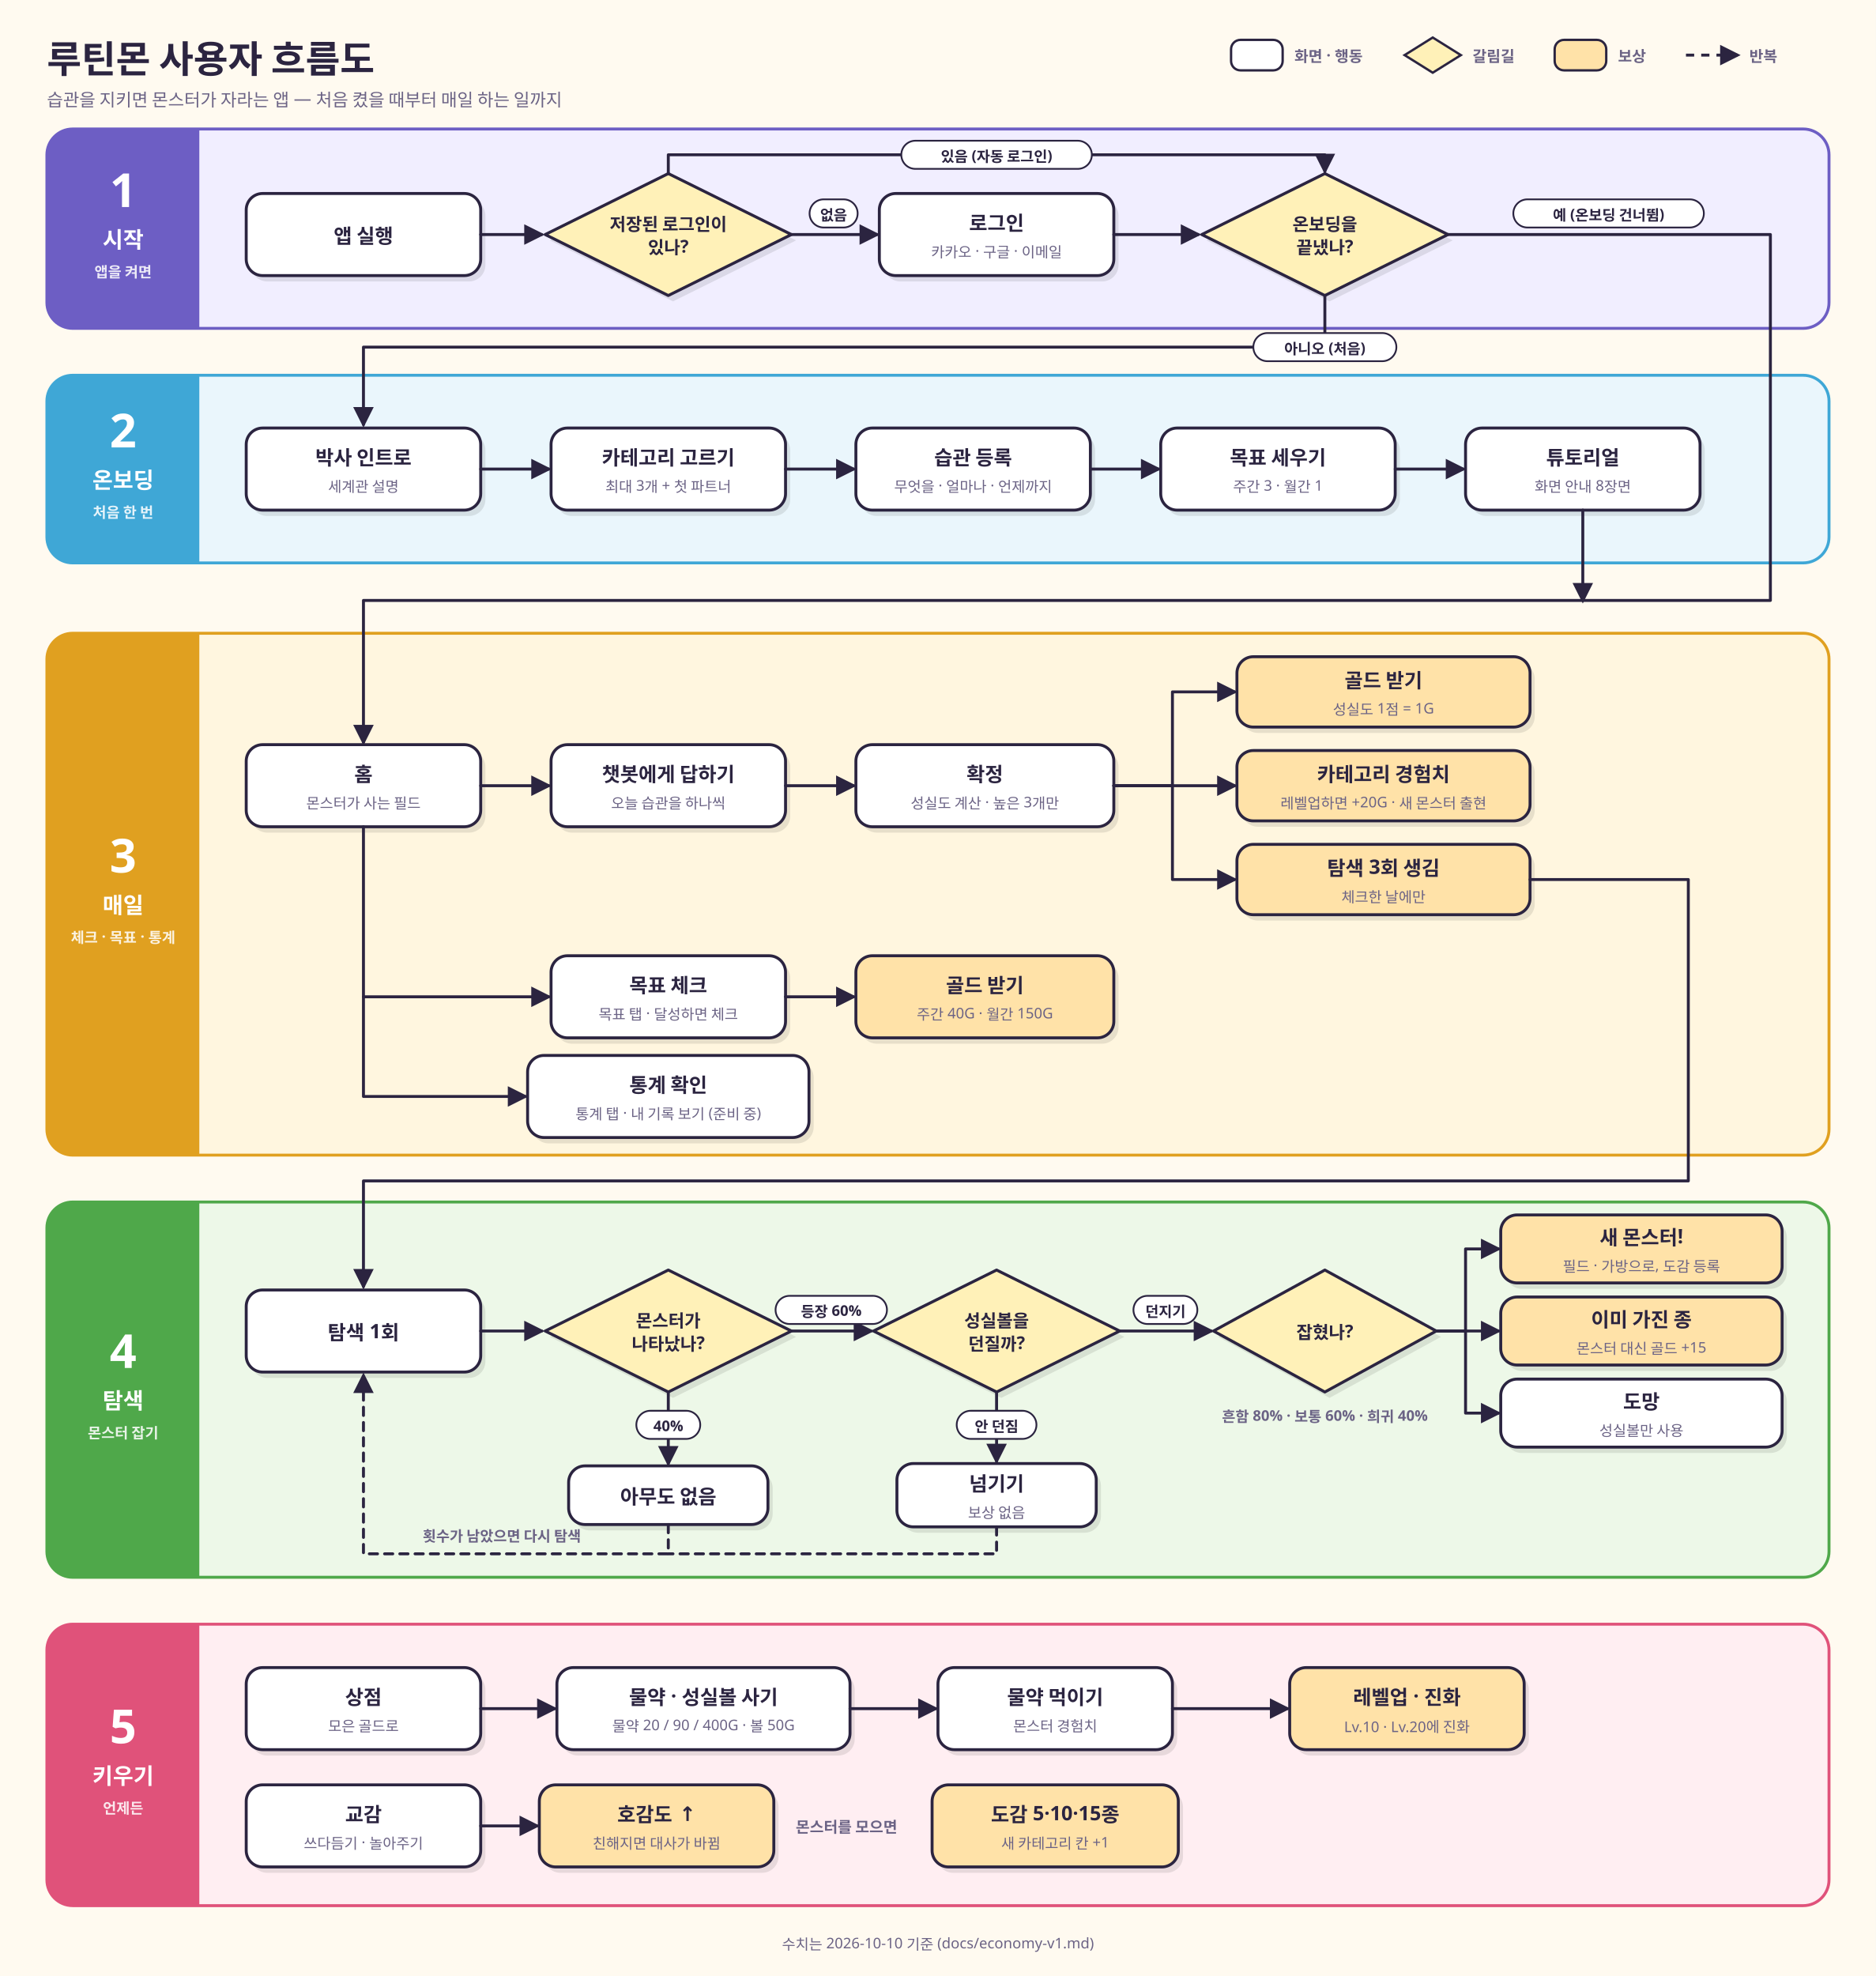
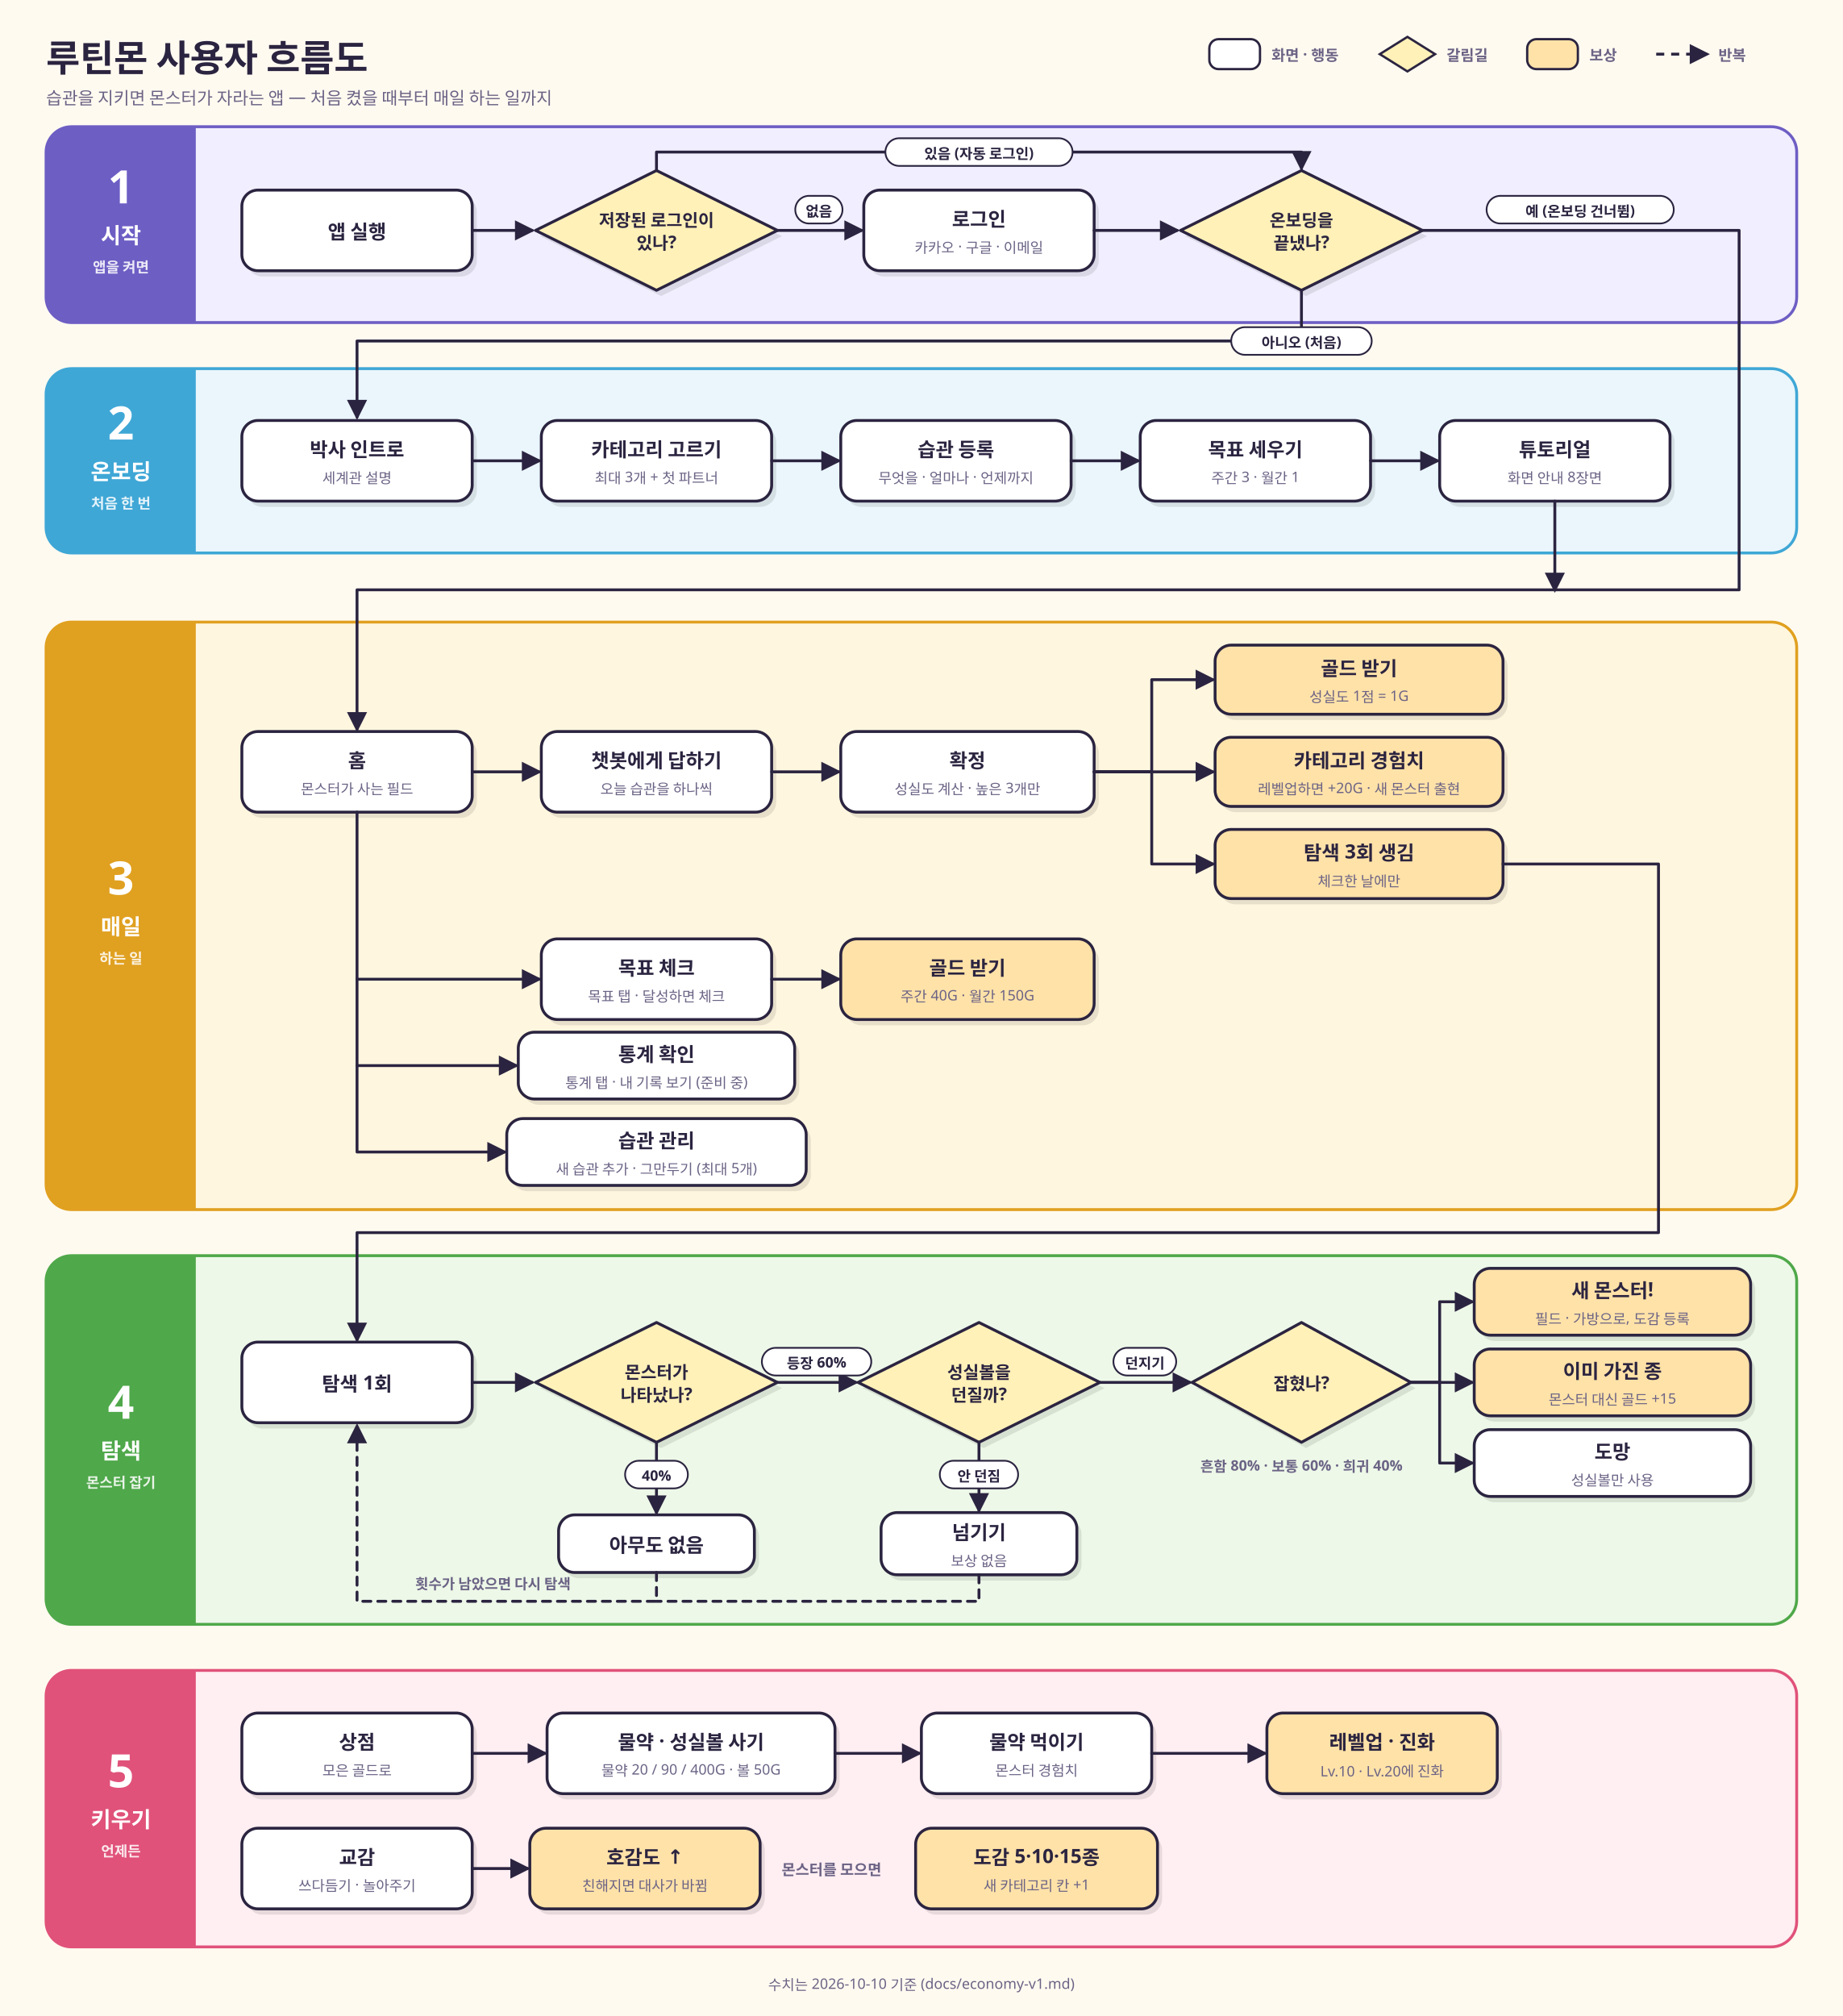
- <svg xmlns="http://www.w3.org/2000/svg" width="1600" height="1685" viewBox="0 0 1600 1685" font-family="'Malgun Gothic','맑은 고딕','Apple SD Gothic Neo',sans-serif">
+ <svg xmlns="http://www.w3.org/2000/svg" width="1600" height="1750" viewBox="0 0 1600 1750" font-family="'Malgun Gothic','맑은 고딕','Apple SD Gothic Neo',sans-serif">
  <defs>
    <marker id="ah" viewBox="0 0 10 10" refX="8.5" refY="5" markerWidth="7" markerHeight="7" orient="auto-start-reverse">
      <path d="M0,0 L10,5 L0,10 z" fill="#2B2440" />
    </marker>
  </defs>
-   <rect width="1600" height="1685" fill="#FFFAF0" />
+   <rect width="1600" height="1750" fill="#FFFAF0" />
  <rect x="40" y="110" width="1520" height="170" rx="22" fill="#F1EEFF" stroke="#6D5EC4" stroke-width="2.5" />
  <path d="M62,110 H170 V280 H62 A22,22 0 0 1 40,258 V132 A22,22 0 0 1 62,110 Z" fill="#6D5EC4" />
  <rect x="40" y="320" width="1520" height="160" rx="22" fill="#EAF6FC" stroke="#3FA7D6" stroke-width="2.5" />
  <path d="M62,320 H170 V480 H62 A22,22 0 0 1 40,458 V342 A22,22 0 0 1 62,320 Z" fill="#3FA7D6" />
-   <rect x="40" y="540" width="1520" height="445" rx="22" fill="#FFF6DF" stroke="#E0A020" stroke-width="2.5" />
-   <path d="M62,540 H170 V985 H62 A22,22 0 0 1 40,963 V562 A22,22 0 0 1 62,540 Z" fill="#E0A020" />
-   <rect x="40" y="1025" width="1520" height="320" rx="22" fill="#EDF8E8" stroke="#4FA84A" stroke-width="2.5" />
-   <path d="M62,1025 H170 V1345 H62 A22,22 0 0 1 40,1323 V1047 A22,22 0 0 1 62,1025 Z" fill="#4FA84A" />
-   <rect x="40" y="1385" width="1520" height="240" rx="22" fill="#FFEEF2" stroke="#E0527A" stroke-width="2.5" />
-   <path d="M62,1385 H170 V1625 H62 A22,22 0 0 1 40,1603 V1407 A22,22 0 0 1 62,1385 Z" fill="#E0527A" />
+   <rect x="40" y="540" width="1520" height="510" rx="22" fill="#FFF6DF" stroke="#E0A020" stroke-width="2.5" />
+   <path d="M62,540 H170 V1050 H62 A22,22 0 0 1 40,1028 V562 A22,22 0 0 1 62,540 Z" fill="#E0A020" />
+   <rect x="40" y="1090" width="1520" height="320" rx="22" fill="#EDF8E8" stroke="#4FA84A" stroke-width="2.5" />
+   <path d="M62,1090 H170 V1410 H62 A22,22 0 0 1 40,1388 V1112 A22,22 0 0 1 62,1090 Z" fill="#4FA84A" />
+   <rect x="40" y="1450" width="1520" height="240" rx="22" fill="#FFEEF2" stroke="#E0527A" stroke-width="2.5" />
+   <path d="M62,1450 H170 V1690 H62 A22,22 0 0 1 40,1668 V1472 A22,22 0 0 1 62,1450 Z" fill="#E0527A" />
  <text x="40" y="48.0" font-size="32" font-weight="800" fill="#2B2440" text-anchor="start" dominant-baseline="central">루틴몬 사용자 흐름도</text>
  <text x="40" y="84.0" font-size="15" font-weight="500" fill="#6B6385" text-anchor="start" dominant-baseline="central">습관을 지키면 몬스터가 자라는 앱 — 처음 켰을 때부터 매일 하는 일까지</text>
  <rect x="1050" y="34" width="44" height="26" rx="8" fill="#FFFFFF" stroke="#2B2440" stroke-width="2" />
  <text x="1104" y="47.0" font-size="13" font-weight="600" fill="#6B6385" text-anchor="start" dominant-baseline="central">화면 · 행동</text>
  <polygon points="1222,32 1246,47 1222,62 1198,47" fill="#FFF1B8" stroke="#2B2440" stroke-width="2" />
  <text x="1256" y="47.0" font-size="13" font-weight="600" fill="#6B6385" text-anchor="start" dominant-baseline="central">갈림길</text>
  <rect x="1326" y="34" width="44" height="26" rx="8" fill="#FFE2A8" stroke="#2B2440" stroke-width="2" />
  <text x="1380" y="47.0" font-size="13" font-weight="600" fill="#6B6385" text-anchor="start" dominant-baseline="central">보상</text>
  <path d="M1438,47 H1482" stroke="#2B2440" stroke-width="2.5" stroke-dasharray="7 6" marker-end="url(#ah)" />
  <text x="1492" y="47.0" font-size="13" font-weight="600" fill="#6B6385" text-anchor="start" dominant-baseline="central">반복</text>
  <text x="105" y="161.0" font-size="40" font-weight="800" fill="#FFFFFF" text-anchor="middle" dominant-baseline="central">1</text>
  <text x="105" y="203.0" font-size="19" font-weight="800" fill="#FFFFFF" text-anchor="middle" dominant-baseline="central">시작</text>
  <text x="105" y="231.0" font-size="12.5" font-weight="600" fill="#FFFFFFDD" text-anchor="middle" dominant-baseline="central">앱을 켜면</text>
  <rect x="214.0" y="170.0" width="200" height="70" rx="14" fill="#00000018" />
  <rect x="210.0" y="165.0" width="200" height="70" rx="14" fill="#FFFFFF" stroke="#2B2440" stroke-width="2.5" />
  <text x="310" y="200.0" font-size="17" font-weight="700" fill="#2B2440" text-anchor="middle" dominant-baseline="central">앱 실행</text>
  <polygon points="574,153.0 679.0,205 574,257.0 469.0,205" fill="#00000018" />
  <polygon points="570,148.0 675.0,200 570,252.0 465.0,200" fill="#FFF1B8" stroke="#2B2440" stroke-width="2.5" stroke-linejoin="round" />
  <text x="570" y="190.1" font-size="15" font-weight="700" fill="#2B2440" text-anchor="middle" dominant-baseline="central">저장된 로그인이</text>
  <text x="570" y="209.9" font-size="15" font-weight="700" fill="#2B2440" text-anchor="middle" dominant-baseline="central">있나?</text>
  <rect x="754.0" y="170.0" width="200" height="70" rx="14" fill="#00000018" />
  <rect x="750.0" y="165.0" width="200" height="70" rx="14" fill="#FFFFFF" stroke="#2B2440" stroke-width="2.5" />
  <text x="850" y="189.0" font-size="17" font-weight="700" fill="#2B2440" text-anchor="middle" dominant-baseline="central">로그인</text>
  <text x="850" y="214.0" font-size="12.5" font-weight="500" fill="#6B6385" text-anchor="middle" dominant-baseline="central">카카오 · 구글 · 이메일</text>
  <polygon points="1134,153.0 1239.0,205 1134,257.0 1029.0,205" fill="#00000018" />
  <polygon points="1130,148.0 1235.0,200 1130,252.0 1025.0,200" fill="#FFF1B8" stroke="#2B2440" stroke-width="2.5" stroke-linejoin="round" />
  <text x="1130" y="190.1" font-size="15" font-weight="700" fill="#2B2440" text-anchor="middle" dominant-baseline="central">온보딩을</text>
  <text x="1130" y="209.9" font-size="15" font-weight="700" fill="#2B2440" text-anchor="middle" dominant-baseline="central">끝냈나?</text>
  <path d="M410,200 L462,200" fill="none" stroke="#2B2440" stroke-width="2.5" stroke-linejoin="round" stroke-linecap="round" marker-end="url(#ah)" />
  <path d="M675,200 L748,200" fill="none" stroke="#2B2440" stroke-width="2.5" stroke-linejoin="round" stroke-linecap="round" marker-end="url(#ah)" />
  <rect x="690.5" y="170" width="41.0" height="24" rx="12" fill="#FFFFFF" stroke="#2B2440" stroke-width="1.5" />
  <text x="711" y="182.5" font-size="12.5" font-weight="700" fill="#2B2440" text-anchor="middle" dominant-baseline="central">없음</text>
  <path d="M950,200 L1022,200" fill="none" stroke="#2B2440" stroke-width="2.5" stroke-linejoin="round" stroke-linecap="round" marker-end="url(#ah)" />
  <path d="M570,148 L570,132 L1130,132 L1130,146" fill="none" stroke="#2B2440" stroke-width="2.5" stroke-linejoin="round" stroke-linecap="round" marker-end="url(#ah)" />
  <rect x="768.75" y="120" width="162.5" height="24" rx="12" fill="#FFFFFF" stroke="#2B2440" stroke-width="1.5" />
  <text x="850" y="132.5" font-size="12.5" font-weight="700" fill="#2B2440" text-anchor="middle" dominant-baseline="central">있음 (자동 로그인)</text>
  <path d="M1235,200 L1510,200 L1510,512 L310,512 L310,633" fill="none" stroke="#2B2440" stroke-width="2.5" stroke-linejoin="round" stroke-linecap="round" marker-end="url(#ah)" />
  <rect x="1290.75" y="170" width="162.5" height="24" rx="12" fill="#FFFFFF" stroke="#2B2440" stroke-width="1.5" />
  <text x="1372" y="182.5" font-size="12.5" font-weight="700" fill="#2B2440" text-anchor="middle" dominant-baseline="central">예 (온보딩 건너뜀)</text>
  <path d="M1130,252 L1130,296 L310,296 L310,362" fill="none" stroke="#2B2440" stroke-width="2.5" stroke-linejoin="round" stroke-linecap="round" marker-end="url(#ah)" />
  <rect x="1069.0" y="284" width="122.0" height="24" rx="12" fill="#FFFFFF" stroke="#2B2440" stroke-width="1.5" />
  <text x="1130" y="296.5" font-size="12.5" font-weight="700" fill="#2B2440" text-anchor="middle" dominant-baseline="central">아니오 (처음)</text>
  <text x="105" y="366.0" font-size="40" font-weight="800" fill="#FFFFFF" text-anchor="middle" dominant-baseline="central">2</text>
  <text x="105" y="408.0" font-size="19" font-weight="800" fill="#FFFFFF" text-anchor="middle" dominant-baseline="central">온보딩</text>
  <text x="105" y="436.0" font-size="12.5" font-weight="600" fill="#FFFFFFDD" text-anchor="middle" dominant-baseline="central">처음 한 번</text>
  <rect x="214.0" y="370.0" width="200" height="70" rx="14" fill="#00000018" />
  <rect x="210.0" y="365.0" width="200" height="70" rx="14" fill="#FFFFFF" stroke="#2B2440" stroke-width="2.5" />
  <text x="310" y="389.0" font-size="17" font-weight="700" fill="#2B2440" text-anchor="middle" dominant-baseline="central">박사 인트로</text>
  <text x="310" y="414.0" font-size="12.5" font-weight="500" fill="#6B6385" text-anchor="middle" dominant-baseline="central">세계관 설명</text>
  <rect x="474.0" y="370.0" width="200" height="70" rx="14" fill="#00000018" />
  <rect x="470.0" y="365.0" width="200" height="70" rx="14" fill="#FFFFFF" stroke="#2B2440" stroke-width="2.5" />
  <text x="570" y="389.0" font-size="17" font-weight="700" fill="#2B2440" text-anchor="middle" dominant-baseline="central">카테고리 고르기</text>
  <text x="570" y="414.0" font-size="12.5" font-weight="500" fill="#6B6385" text-anchor="middle" dominant-baseline="central">최대 3개 + 첫 파트너</text>
  <rect x="734.0" y="370.0" width="200" height="70" rx="14" fill="#00000018" />
  <rect x="730.0" y="365.0" width="200" height="70" rx="14" fill="#FFFFFF" stroke="#2B2440" stroke-width="2.5" />
  <text x="830" y="389.0" font-size="17" font-weight="700" fill="#2B2440" text-anchor="middle" dominant-baseline="central">습관 등록</text>
  <text x="830" y="414.0" font-size="12.5" font-weight="500" fill="#6B6385" text-anchor="middle" dominant-baseline="central">무엇을 · 얼마나 · 언제까지</text>
  <rect x="994.0" y="370.0" width="200" height="70" rx="14" fill="#00000018" />
  <rect x="990.0" y="365.0" width="200" height="70" rx="14" fill="#FFFFFF" stroke="#2B2440" stroke-width="2.5" />
  <text x="1090" y="389.0" font-size="17" font-weight="700" fill="#2B2440" text-anchor="middle" dominant-baseline="central">목표 세우기</text>
  <text x="1090" y="414.0" font-size="12.5" font-weight="500" fill="#6B6385" text-anchor="middle" dominant-baseline="central">주간 3 · 월간 1</text>
  <rect x="1254.0" y="370.0" width="200" height="70" rx="14" fill="#00000018" />
  <rect x="1250.0" y="365.0" width="200" height="70" rx="14" fill="#FFFFFF" stroke="#2B2440" stroke-width="2.5" />
  <text x="1350" y="389.0" font-size="17" font-weight="700" fill="#2B2440" text-anchor="middle" dominant-baseline="central">튜토리얼</text>
  <text x="1350" y="414.0" font-size="12.5" font-weight="500" fill="#6B6385" text-anchor="middle" dominant-baseline="central">화면 안내 8장면</text>
  <path d="M410,400 L468,400" fill="none" stroke="#2B2440" stroke-width="2.5" stroke-linejoin="round" stroke-linecap="round" marker-end="url(#ah)" />
  <path d="M670,400 L728,400" fill="none" stroke="#2B2440" stroke-width="2.5" stroke-linejoin="round" stroke-linecap="round" marker-end="url(#ah)" />
  <path d="M930,400 L988,400" fill="none" stroke="#2B2440" stroke-width="2.5" stroke-linejoin="round" stroke-linecap="round" marker-end="url(#ah)" />
  <path d="M1190,400 L1248,400" fill="none" stroke="#2B2440" stroke-width="2.5" stroke-linejoin="round" stroke-linecap="round" marker-end="url(#ah)" />
  <path d="M1350,435 L1350,512" fill="none" stroke="#2B2440" stroke-width="2.5" stroke-linejoin="round" stroke-linecap="round" marker-end="url(#ah)" />
-   <text x="105" y="728.5" font-size="40" font-weight="800" fill="#FFFFFF" text-anchor="middle" dominant-baseline="central">3</text>
-   <text x="105" y="770.5" font-size="19" font-weight="800" fill="#FFFFFF" text-anchor="middle" dominant-baseline="central">매일</text>
-   <text x="105" y="798.5" font-size="12.5" font-weight="600" fill="#FFFFFFDD" text-anchor="middle" dominant-baseline="central">체크 · 목표 · 통계</text>
+   <text x="105" y="761.0" font-size="40" font-weight="800" fill="#FFFFFF" text-anchor="middle" dominant-baseline="central">3</text>
+   <text x="105" y="803.0" font-size="19" font-weight="800" fill="#FFFFFF" text-anchor="middle" dominant-baseline="central">매일</text>
+   <text x="105" y="831.0" font-size="12.5" font-weight="600" fill="#FFFFFFDD" text-anchor="middle" dominant-baseline="central">하는 일</text>
  <rect x="214.0" y="640.0" width="200" height="70" rx="14" fill="#00000018" />
  <rect x="210.0" y="635.0" width="200" height="70" rx="14" fill="#FFFFFF" stroke="#2B2440" stroke-width="2.5" />
  <text x="310" y="659.0" font-size="17" font-weight="700" fill="#2B2440" text-anchor="middle" dominant-baseline="central">홈</text>
  <text x="310" y="684.0" font-size="12.5" font-weight="500" fill="#6B6385" text-anchor="middle" dominant-baseline="central">몬스터가 사는 필드</text>
  <rect x="474.0" y="640.0" width="200" height="70" rx="14" fill="#00000018" />
  <rect x="470.0" y="635.0" width="200" height="70" rx="14" fill="#FFFFFF" stroke="#2B2440" stroke-width="2.5" />
  <text x="570" y="659.0" font-size="17" font-weight="700" fill="#2B2440" text-anchor="middle" dominant-baseline="central">챗봇에게 답하기</text>
  <text x="570" y="684.0" font-size="12.5" font-weight="500" fill="#6B6385" text-anchor="middle" dominant-baseline="central">오늘 습관을 하나씩</text>
  <rect x="734.0" y="640.0" width="220" height="70" rx="14" fill="#00000018" />
  <rect x="730.0" y="635.0" width="220" height="70" rx="14" fill="#FFFFFF" stroke="#2B2440" stroke-width="2.5" />
  <text x="840" y="659.0" font-size="17" font-weight="700" fill="#2B2440" text-anchor="middle" dominant-baseline="central">확정</text>
  <text x="840" y="684.0" font-size="12.5" font-weight="500" fill="#6B6385" text-anchor="middle" dominant-baseline="central">성실도 계산 · 높은 3개만</text>
  <path d="M410,670 L468,670" fill="none" stroke="#2B2440" stroke-width="2.5" stroke-linejoin="round" stroke-linecap="round" marker-end="url(#ah)" />
  <path d="M670,670 L728,670" fill="none" stroke="#2B2440" stroke-width="2.5" stroke-linejoin="round" stroke-linecap="round" marker-end="url(#ah)" />
  <rect x="1059.0" y="565.0" width="250" height="60" rx="14" fill="#00000018" />
  <rect x="1055.0" y="560.0" width="250" height="60" rx="14" fill="#FFE2A8" stroke="#2B2440" stroke-width="2.5" />
  <text x="1180" y="579.0" font-size="17" font-weight="700" fill="#2B2440" text-anchor="middle" dominant-baseline="central">골드 받기</text>
  <text x="1180" y="604.0" font-size="12.5" font-weight="500" fill="#6B6385" text-anchor="middle" dominant-baseline="central">성실도 1점 = 1G</text>
  <rect x="1059.0" y="645.0" width="250" height="60" rx="14" fill="#00000018" />
  <rect x="1055.0" y="640.0" width="250" height="60" rx="14" fill="#FFE2A8" stroke="#2B2440" stroke-width="2.5" />
  <text x="1180" y="659.0" font-size="17" font-weight="700" fill="#2B2440" text-anchor="middle" dominant-baseline="central">카테고리 경험치</text>
  <text x="1180" y="684.0" font-size="12.5" font-weight="500" fill="#6B6385" text-anchor="middle" dominant-baseline="central">레벨업하면 +20G · 새 몬스터 출현</text>
  <rect x="1059.0" y="725.0" width="250" height="60" rx="14" fill="#00000018" />
  <rect x="1055.0" y="720.0" width="250" height="60" rx="14" fill="#FFE2A8" stroke="#2B2440" stroke-width="2.5" />
  <text x="1180" y="739.0" font-size="17" font-weight="700" fill="#2B2440" text-anchor="middle" dominant-baseline="central">탐색 3회 생김</text>
  <text x="1180" y="764.0" font-size="12.5" font-weight="500" fill="#6B6385" text-anchor="middle" dominant-baseline="central">체크한 날에만</text>
  <path d="M950,670 L1000,670 L1000,590 L1053,590" fill="none" stroke="#2B2440" stroke-width="2.5" stroke-linejoin="round" stroke-linecap="round" marker-end="url(#ah)" />
  <path d="M950,670 L1053,670" fill="none" stroke="#2B2440" stroke-width="2.5" stroke-linejoin="round" stroke-linecap="round" marker-end="url(#ah)" />
  <path d="M950,670 L1000,670 L1000,750 L1053,750" fill="none" stroke="#2B2440" stroke-width="2.5" stroke-linejoin="round" stroke-linecap="round" marker-end="url(#ah)" />
-   <path d="M1305,750 L1440,750 L1440,1007 L310,1007 L310,1097" fill="none" stroke="#2B2440" stroke-width="2.5" stroke-linejoin="round" stroke-linecap="round" marker-end="url(#ah)" />
+   <path d="M1305,750 L1440,750 L1440,1070 L310,1070 L310,1163" fill="none" stroke="#2B2440" stroke-width="2.5" stroke-linejoin="round" stroke-linecap="round" marker-end="url(#ah)" />
  <rect x="474.0" y="820.0" width="200" height="70" rx="14" fill="#00000018" />
  <rect x="470.0" y="815.0" width="200" height="70" rx="14" fill="#FFFFFF" stroke="#2B2440" stroke-width="2.5" />
  <text x="570" y="839.0" font-size="17" font-weight="700" fill="#2B2440" text-anchor="middle" dominant-baseline="central">목표 체크</text>
  <text x="570" y="864.0" font-size="12.5" font-weight="500" fill="#6B6385" text-anchor="middle" dominant-baseline="central">목표 탭 · 달성하면 체크</text>
  <rect x="734.0" y="820.0" width="220" height="70" rx="14" fill="#00000018" />
  <rect x="730.0" y="815.0" width="220" height="70" rx="14" fill="#FFE2A8" stroke="#2B2440" stroke-width="2.5" />
  <text x="840" y="839.0" font-size="17" font-weight="700" fill="#2B2440" text-anchor="middle" dominant-baseline="central">골드 받기</text>
  <text x="840" y="864.0" font-size="12.5" font-weight="500" fill="#6B6385" text-anchor="middle" dominant-baseline="central">주간 40G · 월간 150G</text>
-   <rect x="454.0" y="905.0" width="240" height="70" rx="14" fill="#00000018" />
-   <rect x="450.0" y="900.0" width="240" height="70" rx="14" fill="#FFFFFF" stroke="#2B2440" stroke-width="2.5" />
-   <text x="570" y="924.0" font-size="17" font-weight="700" fill="#2B2440" text-anchor="middle" dominant-baseline="central">통계 확인</text>
-   <text x="570" y="949.0" font-size="12.5" font-weight="500" fill="#6B6385" text-anchor="middle" dominant-baseline="central">통계 탭 · 내 기록 보기 (준비 중)</text>
+   <rect x="454.0" y="901.0" width="240" height="58" rx="14" fill="#00000018" />
+   <rect x="450.0" y="896.0" width="240" height="58" rx="14" fill="#FFFFFF" stroke="#2B2440" stroke-width="2.5" />
+   <text x="570" y="914.0" font-size="17" font-weight="700" fill="#2B2440" text-anchor="middle" dominant-baseline="central">통계 확인</text>
+   <text x="570" y="939.0" font-size="12.5" font-weight="500" fill="#6B6385" text-anchor="middle" dominant-baseline="central">통계 탭 · 내 기록 보기 (준비 중)</text>
+   <rect x="444.0" y="976.0" width="260" height="58" rx="14" fill="#00000018" />
+   <rect x="440.0" y="971.0" width="260" height="58" rx="14" fill="#FFFFFF" stroke="#2B2440" stroke-width="2.5" />
+   <text x="570" y="989.0" font-size="17" font-weight="700" fill="#2B2440" text-anchor="middle" dominant-baseline="central">습관 관리</text>
+   <text x="570" y="1014.0" font-size="12.5" font-weight="500" fill="#6B6385" text-anchor="middle" dominant-baseline="central">새 습관 추가 · 그만두기 (최대 5개)</text>
  <path d="M310,705 L310,850 L468,850" fill="none" stroke="#2B2440" stroke-width="2.5" stroke-linejoin="round" stroke-linecap="round" marker-end="url(#ah)" />
-   <path d="M310,850 L310,935 L448,935" fill="none" stroke="#2B2440" stroke-width="2.5" stroke-linejoin="round" stroke-linecap="round" marker-end="url(#ah)" />
+   <path d="M310,850 L310,925 L448,925" fill="none" stroke="#2B2440" stroke-width="2.5" stroke-linejoin="round" stroke-linecap="round" marker-end="url(#ah)" />
+   <path d="M310,925 L310,1000 L438,1000" fill="none" stroke="#2B2440" stroke-width="2.5" stroke-linejoin="round" stroke-linecap="round" marker-end="url(#ah)" />
  <path d="M670,850 L728,850" fill="none" stroke="#2B2440" stroke-width="2.5" stroke-linejoin="round" stroke-linecap="round" marker-end="url(#ah)" />
-   <g transform="translate(0,185)">
+   <g transform="translate(0,250)">
    <text x="105" y="966.0" font-size="40" font-weight="800" fill="#FFFFFF" text-anchor="middle" dominant-baseline="central">4</text>
    <text x="105" y="1008.0" font-size="19" font-weight="800" fill="#FFFFFF" text-anchor="middle" dominant-baseline="central">탐색</text>
    <text x="105" y="1036.0" font-size="12.5" font-weight="600" fill="#FFFFFFDD" text-anchor="middle" dominant-baseline="central">몬스터 잡기</text>
    <rect x="214.0" y="920.0" width="200" height="70" rx="14" fill="#00000018" />
    <rect x="210.0" y="915.0" width="200" height="70" rx="14" fill="#FFFFFF" stroke="#2B2440" stroke-width="2.5" />
    <text x="310" y="950.0" font-size="17" font-weight="700" fill="#2B2440" text-anchor="middle" dominant-baseline="central">탐색 1회</text>
    <polygon points="574,903.0 679.0,955 574,1007.0 469.0,955" fill="#00000018" />
    <polygon points="570,898.0 675.0,950 570,1002.0 465.0,950" fill="#FFF1B8" stroke="#2B2440" stroke-width="2.5" stroke-linejoin="round" />
    <text x="570" y="940.1" font-size="15" font-weight="700" fill="#2B2440" text-anchor="middle" dominant-baseline="central">몬스터가</text>
    <text x="570" y="959.9" font-size="15" font-weight="700" fill="#2B2440" text-anchor="middle" dominant-baseline="central">나타났나?</text>
    <polygon points="854,903.0 959.0,955 854,1007.0 749.0,955" fill="#00000018" />
    <polygon points="850,898.0 955.0,950 850,1002.0 745.0,950" fill="#FFF1B8" stroke="#2B2440" stroke-width="2.5" stroke-linejoin="round" />
    <text x="850" y="940.1" font-size="15" font-weight="700" fill="#2B2440" text-anchor="middle" dominant-baseline="central">성실볼을</text>
    <text x="850" y="959.9" font-size="15" font-weight="700" fill="#2B2440" text-anchor="middle" dominant-baseline="central">던질까?</text>
    <polygon points="1134,903.0 1229.0,955 1134,1007.0 1039.0,955" fill="#00000018" />
    <polygon points="1130,898.0 1225.0,950 1130,1002.0 1035.0,950" fill="#FFF1B8" stroke="#2B2440" stroke-width="2.5" stroke-linejoin="round" />
    <text x="1130" y="950.0" font-size="15" font-weight="700" fill="#2B2440" text-anchor="middle" dominant-baseline="central">잡혔나?</text>
    <path d="M410,950 L462,950" fill="none" stroke="#2B2440" stroke-width="2.5" stroke-linejoin="round" stroke-linecap="round" marker-end="url(#ah)" />
    <path d="M675,950 L743,950" fill="none" stroke="#2B2440" stroke-width="2.5" stroke-linejoin="round" stroke-linecap="round" marker-end="url(#ah)" />
    <rect x="661.5" y="920" width="95.0" height="24" rx="12" fill="#FFFFFF" stroke="#2B2440" stroke-width="1.5" />
    <text x="709" y="932.5" font-size="12.5" font-weight="700" fill="#2B2440" text-anchor="middle" dominant-baseline="central">등장 60%</text>
    <path d="M955,950 L1033,950" fill="none" stroke="#2B2440" stroke-width="2.5" stroke-linejoin="round" stroke-linecap="round" marker-end="url(#ah)" />
    <rect x="966.75" y="920" width="54.5" height="24" rx="12" fill="#FFFFFF" stroke="#2B2440" stroke-width="1.5" />
    <text x="994" y="932.5" font-size="12.5" font-weight="700" fill="#2B2440" text-anchor="middle" dominant-baseline="central">던지기</text>
    <text x="1130" y="1022.0" font-size="12.5" font-weight="600" fill="#6B6385" text-anchor="middle" dominant-baseline="central">흔함 80% · 보통 60% · 희귀 40%</text>
    <rect x="1284.0" y="856.0" width="240" height="58" rx="14" fill="#00000018" />
    <rect x="1280.0" y="851.0" width="240" height="58" rx="14" fill="#FFE2A8" stroke="#2B2440" stroke-width="2.5" />
    <text x="1400" y="869.0" font-size="17" font-weight="700" fill="#2B2440" text-anchor="middle" dominant-baseline="central">새 몬스터!</text>
    <text x="1400" y="894.0" font-size="12.5" font-weight="500" fill="#6B6385" text-anchor="middle" dominant-baseline="central">필드 · 가방으로, 도감 등록</text>
    <rect x="1284.0" y="926.0" width="240" height="58" rx="14" fill="#00000018" />
    <rect x="1280.0" y="921.0" width="240" height="58" rx="14" fill="#FFE2A8" stroke="#2B2440" stroke-width="2.5" />
    <text x="1400" y="939.0" font-size="17" font-weight="700" fill="#2B2440" text-anchor="middle" dominant-baseline="central">이미 가진 종</text>
    <text x="1400" y="964.0" font-size="12.5" font-weight="500" fill="#6B6385" text-anchor="middle" dominant-baseline="central">몬스터 대신 골드 +15</text>
    <rect x="1284.0" y="996.0" width="240" height="58" rx="14" fill="#00000018" />
    <rect x="1280.0" y="991.0" width="240" height="58" rx="14" fill="#FFFFFF" stroke="#2B2440" stroke-width="2.5" />
    <text x="1400" y="1009.0" font-size="17" font-weight="700" fill="#2B2440" text-anchor="middle" dominant-baseline="central">도망</text>
    <text x="1400" y="1034.0" font-size="12.5" font-weight="500" fill="#6B6385" text-anchor="middle" dominant-baseline="central">성실볼만 사용</text>
    <path d="M1225,950 L1250,950 L1250,880 L1278,880" fill="none" stroke="#2B2440" stroke-width="2.5" stroke-linejoin="round" stroke-linecap="round" marker-end="url(#ah)" />
    <path d="M1225,950 L1278,950" fill="none" stroke="#2B2440" stroke-width="2.5" stroke-linejoin="round" stroke-linecap="round" marker-end="url(#ah)" />
    <path d="M1225,950 L1250,950 L1250,1020 L1278,1020" fill="none" stroke="#2B2440" stroke-width="2.5" stroke-linejoin="round" stroke-linecap="round" marker-end="url(#ah)" />
    <rect x="489.0" y="1070.0" width="170" height="50" rx="14" fill="#00000018" />
    <rect x="485.0" y="1065.0" width="170" height="50" rx="14" fill="#FFFFFF" stroke="#2B2440" stroke-width="2.5" />
    <text x="570" y="1090.0" font-size="17" font-weight="700" fill="#2B2440" text-anchor="middle" dominant-baseline="central">아무도 없음</text>
    <rect x="769.0" y="1068.0" width="170" height="54" rx="14" fill="#00000018" />
    <rect x="765.0" y="1063.0" width="170" height="54" rx="14" fill="#FFFFFF" stroke="#2B2440" stroke-width="2.5" />
    <text x="850" y="1079.0" font-size="17" font-weight="700" fill="#2B2440" text-anchor="middle" dominant-baseline="central">넘기기</text>
    <text x="850" y="1104.0" font-size="12.5" font-weight="500" fill="#6B6385" text-anchor="middle" dominant-baseline="central">보상 없음</text>
    <path d="M570,1002 L570,1063" fill="none" stroke="#2B2440" stroke-width="2.5" stroke-linejoin="round" stroke-linecap="round" marker-end="url(#ah)" />
    <rect x="542.75" y="1018" width="54.5" height="24" rx="12" fill="#FFFFFF" stroke="#2B2440" stroke-width="1.5" />
    <text x="570" y="1030.5" font-size="12.5" font-weight="700" fill="#2B2440" text-anchor="middle" dominant-baseline="central">40%</text>
    <path d="M850,1002 L850,1061" fill="none" stroke="#2B2440" stroke-width="2.5" stroke-linejoin="round" stroke-linecap="round" marker-end="url(#ah)" />
    <rect x="816.0" y="1018" width="68.0" height="24" rx="12" fill="#FFFFFF" stroke="#2B2440" stroke-width="1.5" />
    <text x="850" y="1030.5" font-size="12.5" font-weight="700" fill="#2B2440" text-anchor="middle" dominant-baseline="central">안 던짐</text>
    <path d="M850,1117 L850,1140 L570,1140" fill="none" stroke="#2B2440" stroke-width="2.5" stroke-linejoin="round" stroke-linecap="round" stroke-dasharray="7 6" />
    <path d="M570,1115 L570,1140 L310,1140 L310,988" fill="none" stroke="#2B2440" stroke-width="2.5" stroke-linejoin="round" stroke-linecap="round" marker-end="url(#ah)" stroke-dasharray="7 6" />
    <text x="428" y="1124.0" font-size="12.5" font-weight="600" fill="#6B6385" text-anchor="middle" dominant-baseline="central">횟수가 남았으면 다시 탐색</text>
    <text x="105" y="1286.0" font-size="40" font-weight="800" fill="#FFFFFF" text-anchor="middle" dominant-baseline="central">5</text>
    <text x="105" y="1328.0" font-size="19" font-weight="800" fill="#FFFFFF" text-anchor="middle" dominant-baseline="central">키우기</text>
    <text x="105" y="1356.0" font-size="12.5" font-weight="600" fill="#FFFFFFDD" text-anchor="middle" dominant-baseline="central">언제든</text>
    <rect x="214.0" y="1242.0" width="200" height="70" rx="14" fill="#00000018" />
    <rect x="210.0" y="1237.0" width="200" height="70" rx="14" fill="#FFFFFF" stroke="#2B2440" stroke-width="2.5" />
    <text x="310" y="1261.0" font-size="17" font-weight="700" fill="#2B2440" text-anchor="middle" dominant-baseline="central">상점</text>
    <text x="310" y="1286.0" font-size="12.5" font-weight="500" fill="#6B6385" text-anchor="middle" dominant-baseline="central">모은 골드로</text>
    <rect x="479.0" y="1242.0" width="250" height="70" rx="14" fill="#00000018" />
    <rect x="475.0" y="1237.0" width="250" height="70" rx="14" fill="#FFFFFF" stroke="#2B2440" stroke-width="2.5" />
    <text x="600" y="1261.0" font-size="17" font-weight="700" fill="#2B2440" text-anchor="middle" dominant-baseline="central">물약 · 성실볼 사기</text>
    <text x="600" y="1286.0" font-size="12.5" font-weight="500" fill="#6B6385" text-anchor="middle" dominant-baseline="central">물약 20 / 90 / 400G · 볼 50G</text>
    <rect x="804.0" y="1242.0" width="200" height="70" rx="14" fill="#00000018" />
    <rect x="800.0" y="1237.0" width="200" height="70" rx="14" fill="#FFFFFF" stroke="#2B2440" stroke-width="2.5" />
    <text x="900" y="1261.0" font-size="17" font-weight="700" fill="#2B2440" text-anchor="middle" dominant-baseline="central">물약 먹이기</text>
    <text x="900" y="1286.0" font-size="12.5" font-weight="500" fill="#6B6385" text-anchor="middle" dominant-baseline="central">몬스터 경험치</text>
    <rect x="1104.0" y="1242.0" width="200" height="70" rx="14" fill="#00000018" />
    <rect x="1100.0" y="1237.0" width="200" height="70" rx="14" fill="#FFE2A8" stroke="#2B2440" stroke-width="2.5" />
    <text x="1200" y="1261.0" font-size="17" font-weight="700" fill="#2B2440" text-anchor="middle" dominant-baseline="central">레벨업 · 진화</text>
    <text x="1200" y="1286.0" font-size="12.5" font-weight="500" fill="#6B6385" text-anchor="middle" dominant-baseline="central">Lv.10 · Lv.20에 진화</text>
    <path d="M410,1272 L473,1272" fill="none" stroke="#2B2440" stroke-width="2.5" stroke-linejoin="round" stroke-linecap="round" marker-end="url(#ah)" />
    <path d="M725,1272 L798,1272" fill="none" stroke="#2B2440" stroke-width="2.5" stroke-linejoin="round" stroke-linecap="round" marker-end="url(#ah)" />
    <path d="M1000,1272 L1098,1272" fill="none" stroke="#2B2440" stroke-width="2.5" stroke-linejoin="round" stroke-linecap="round" marker-end="url(#ah)" />
    <rect x="214.0" y="1342.0" width="200" height="70" rx="14" fill="#00000018" />
    <rect x="210.0" y="1337.0" width="200" height="70" rx="14" fill="#FFFFFF" stroke="#2B2440" stroke-width="2.5" />
    <text x="310" y="1361.0" font-size="17" font-weight="700" fill="#2B2440" text-anchor="middle" dominant-baseline="central">교감</text>
    <text x="310" y="1386.0" font-size="12.5" font-weight="500" fill="#6B6385" text-anchor="middle" dominant-baseline="central">쓰다듬기 · 놀아주기</text>
    <rect x="464.0" y="1342.0" width="200" height="70" rx="14" fill="#00000018" />
    <rect x="460.0" y="1337.0" width="200" height="70" rx="14" fill="#FFE2A8" stroke="#2B2440" stroke-width="2.5" />
    <text x="560" y="1361.0" font-size="17" font-weight="700" fill="#2B2440" text-anchor="middle" dominant-baseline="central">호감도 ↑</text>
    <text x="560" y="1386.0" font-size="12.5" font-weight="500" fill="#6B6385" text-anchor="middle" dominant-baseline="central">친해지면 대사가 바뀜</text>
    <path d="M410,1372 L458,1372" fill="none" stroke="#2B2440" stroke-width="2.5" stroke-linejoin="round" stroke-linecap="round" marker-end="url(#ah)" />
    <rect x="799.0" y="1342.0" width="210" height="70" rx="14" fill="#00000018" />
    <rect x="795.0" y="1337.0" width="210" height="70" rx="14" fill="#FFE2A8" stroke="#2B2440" stroke-width="2.5" />
    <text x="900" y="1361.0" font-size="17" font-weight="700" fill="#2B2440" text-anchor="middle" dominant-baseline="central">도감 5·10·15종</text>
    <text x="900" y="1386.0" font-size="12.5" font-weight="500" fill="#6B6385" text-anchor="middle" dominant-baseline="central">새 카테고리 칸 +1</text>
    <text x="722" y="1372.0" font-size="13" font-weight="600" fill="#6B6385" text-anchor="middle" dominant-baseline="central">몬스터를 모으면</text>
    <text x="800" y="1472.0" font-size="12.5" font-weight="500" fill="#6B6385" text-anchor="middle" dominant-baseline="central">수치는 2026-10-10 기준 (docs/economy-v1.md)</text>
  </g>
</svg>
